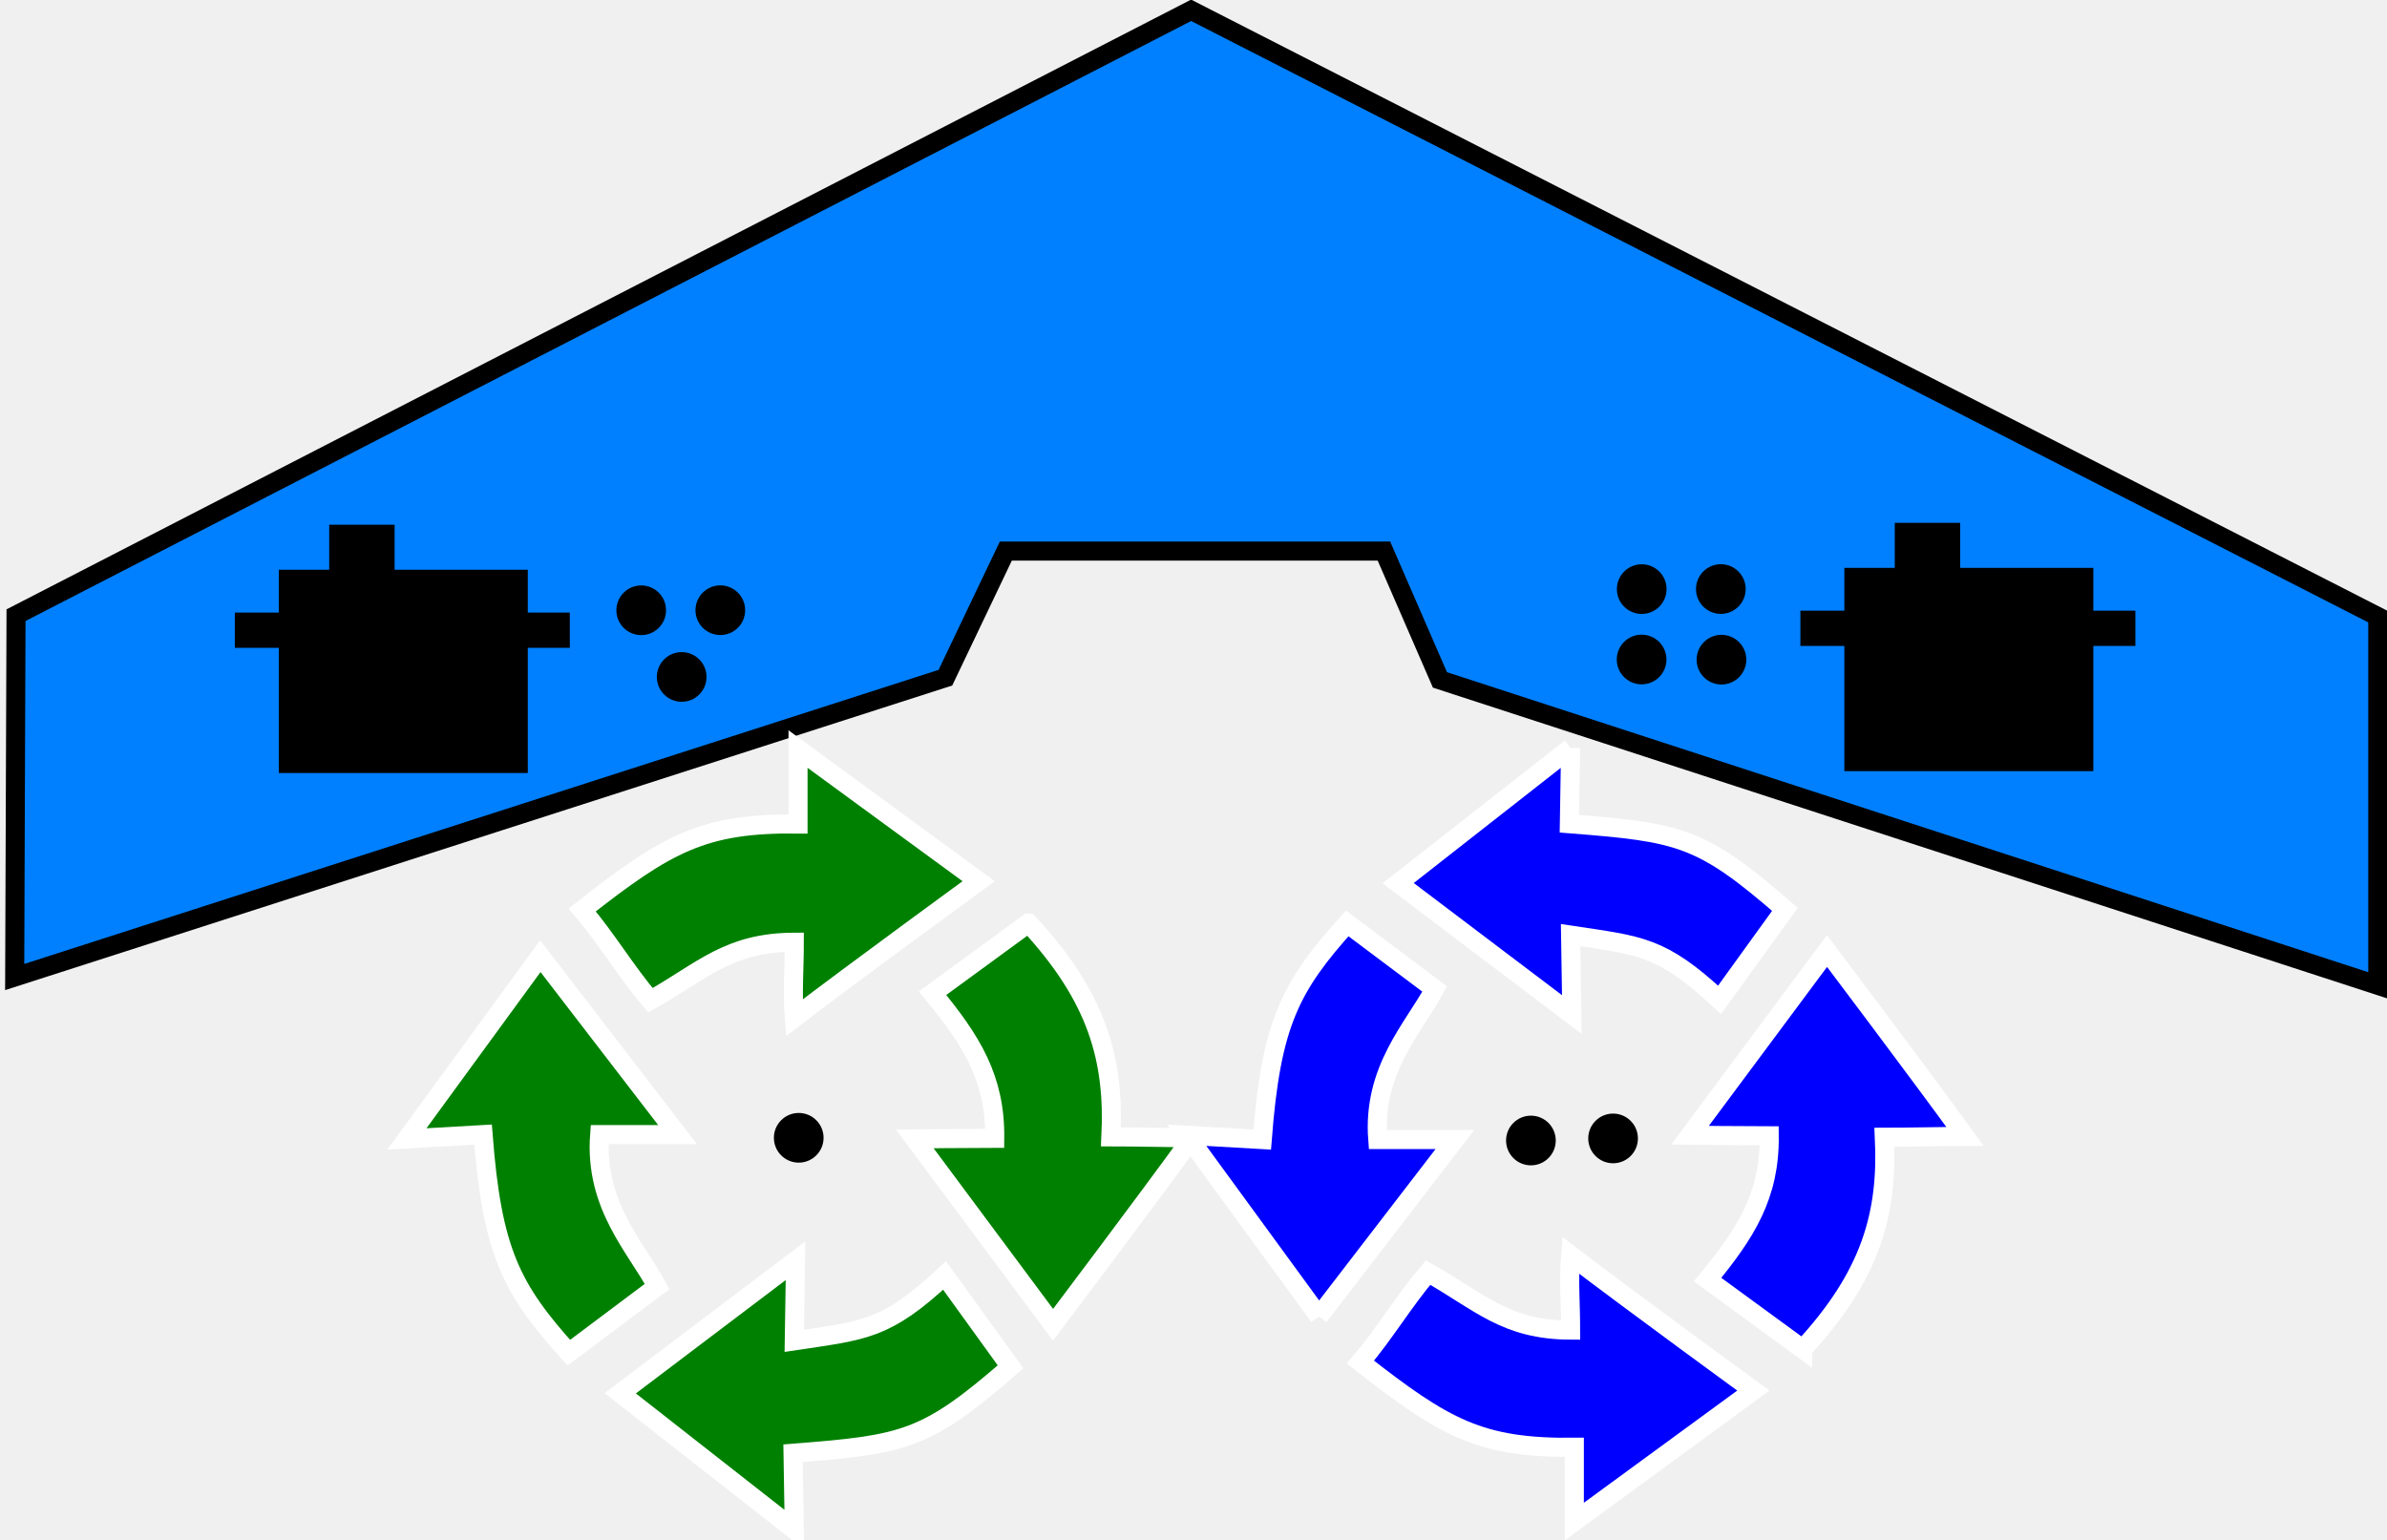
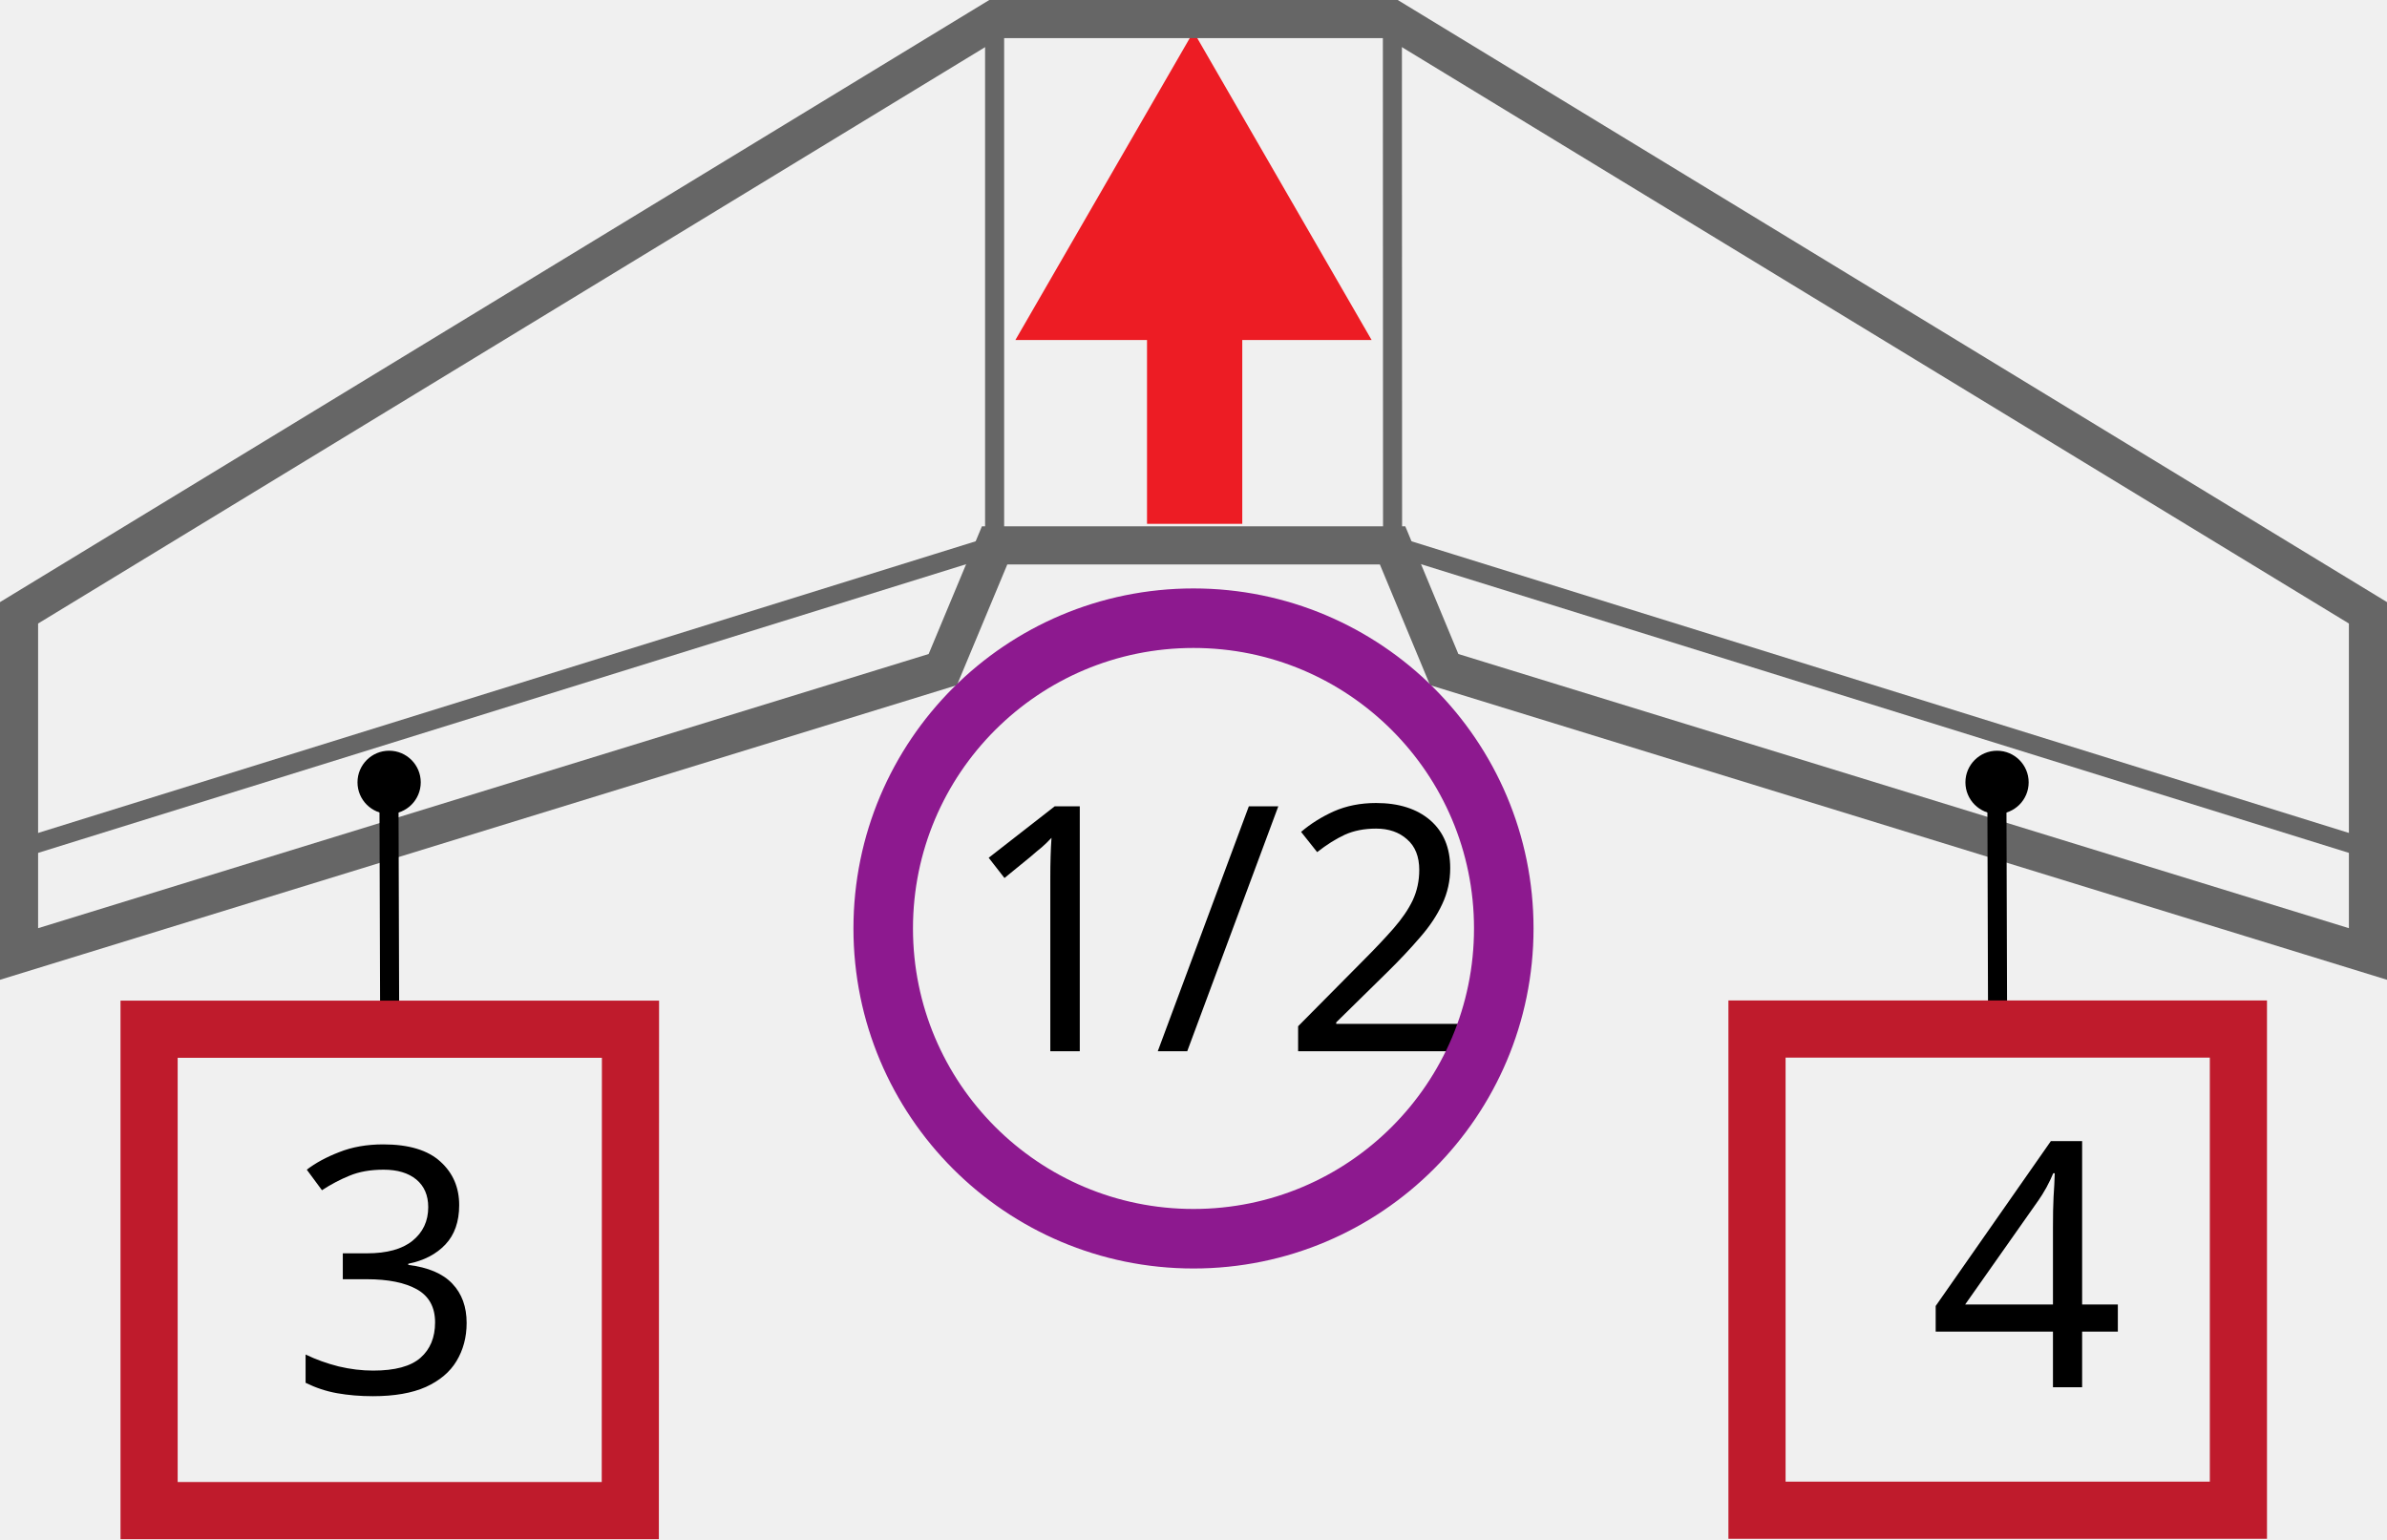
- <svg xmlns="http://www.w3.org/2000/svg" version="1.1" id="FlyingWingMix" x="0px" y="0px" width="125.3px" height="80.8px" viewBox="296.37 388.68 125.3 80.8" xml:space="preserve">
-   <defs id="defs30" />
-   <path style="fill:#0080ff;fill-opacity:1;stroke:#000000;stroke-width:1px;stroke-linecap:butt;stroke-linejoin:miter;stroke-opacity:1" d="M 62.525,0.541 0.841,32.294 0.771,51.29 49.627,35.576 l 3.172,-6.647 19.847,0 2.94,6.763 49.23,16.033 0,-19.359 z" id="path3076" transform="translate(296.37,388.68)" />
-   <path d="m 378.815,427.95 -9.052,7.092 c 3.043,2.296 6.074,4.602 9.117,6.897 0,0 -0.043,-2.783 -0.065,-4.169 3.671,0.552 4.753,0.552 7.818,3.4 1.148,-1.581 2.285,-3.173 3.432,-4.753 -4.418,-3.844 -5.522,-4.039 -11.315,-4.494 0.022,-1.321 0.065,-3.974 0.065,-3.974 z" id="path3130-4" style="fill:#0000ff;fill-opacity:1;stroke:#ffffff;stroke-width:1;stroke-miterlimit:4;stroke-opacity:1;stroke-dasharray:none" />
-   <path d="m 365.605,457.781 7.136,-9.279 -4.05,0 c -0.282,-3.681 1.884,-5.847 2.989,-7.904 -1.527,-1.148 -3.064,-2.296 -4.591,-3.443 -3.01,3.335 -3.995,5.284 -4.461,11.348 l -3.963,-0.227 6.941,9.507 z" id="path3137-4" style="fill:#0000ff;fill-opacity:1;stroke:#ffffff;stroke-width:1;stroke-miterlimit:4;stroke-opacity:1;stroke-dasharray:none" />
-   <path d="m 367.782,460.184 c 4.429,3.476 6.302,4.526 11.229,4.472 l 0,3.898 9.399,-6.876 c 0,0 -6.497,-4.732 -9.594,-7.103 -0.108,1.31 0,2.48 0,3.931 -3.411,-0.011 -4.732,-1.462 -7.482,-3.021 -1.289,1.516 -2.263,3.183 -3.552,4.699 z" id="path3144-7" style="fill:#0000ff;fill-opacity:1;stroke:#ffffff;stroke-width:1;stroke-miterlimit:4;stroke-opacity:1;stroke-dasharray:none" />
-   <path d="m 390.997,459.502 c -1.57,-1.148 -3.422,-2.501 -4.992,-3.649 2.025,-2.458 3.27,-4.418 3.238,-7.547 -1.451,0 -4.158,-0.033 -4.158,-0.033 l 7.19,-9.669 c 0,0 4.948,6.562 7.244,9.734 -1.299,0 -2.934,0.043 -4.234,0.043 0.195,4.017 -0.704,7.266 -4.288,11.12 z" id="path3151-5" style="fill:#0000ff;fill-opacity:1;stroke:#ffffff;stroke-width:1;stroke-miterlimit:4;stroke-opacity:1;stroke-dasharray:none" />
-   <path style="fill:#008000;fill-opacity:1;stroke:#ffffff;stroke-width:1;stroke-miterlimit:4;stroke-opacity:1;stroke-dasharray:none" d="m 338.064,468.979 -9.135,-7.157 c 3.071,-2.317 6.13,-4.644 9.201,-6.961 0,0 -0.044,2.808 -0.066,4.207 3.704,-0.557 4.797,-0.557 7.889,-3.431 1.158,1.595 2.306,3.202 3.464,4.797 -4.458,3.879 -5.573,4.076 -11.419,4.535 0.022,1.333 0.066,4.01 0.066,4.01 z" id="path3086" />
-   <path style="fill:#008000;fill-opacity:1;stroke:#ffffff;stroke-width:1;stroke-miterlimit:4;stroke-opacity:1;stroke-dasharray:none" d="m 324.733,438.875 7.201,9.365 -4.087,0 c -0.284,3.715 1.901,5.901 3.016,7.977 -1.541,1.158 -3.092,2.317 -4.633,3.475 -3.038,-3.366 -4.032,-5.332 -4.502,-11.452 l -3.999,0.229 7.004,-9.594 z" id="path3093" />
-   <path style="fill:#008000;fill-opacity:1;stroke:#ffffff;stroke-width:1;stroke-miterlimit:4;stroke-opacity:1;stroke-dasharray:none" d="m 326.93,436.449 c 4.469,-3.508 6.36,-4.568 11.331,-4.513 l 0,-3.934 9.485,6.939 c 0,0 -6.556,4.775 -9.681,7.168 -0.109,-1.322 0,-2.502 0,-3.967 -3.442,0.011 -4.775,1.475 -7.551,3.049 -1.3,-1.53 -2.284,-3.213 -3.584,-4.742 z" id="path3100-8" />
-   <path style="fill:#008000;fill-opacity:1;stroke:#ffffff;stroke-width:1;stroke-miterlimit:4;stroke-opacity:1;stroke-dasharray:none" d="m 350.357,437.138 c -1.584,1.158 -3.453,2.524 -5.037,3.682 2.043,2.48 3.3,4.458 3.267,7.616 -1.464,0 -4.196,0.033 -4.196,0.033 l 7.256,9.758 c 0,0 4.994,-6.622 7.31,-9.823 -1.311,0 -2.961,-0.044 -4.272,-0.044 0.197,-4.054 -0.71,-7.332 -4.327,-11.222 z" id="path3107" />
-   <path transform="translate(312.5776,382.3745)" style="fill:#000000;fill-opacity:1" id="path4033-9" d="m 65.458,66.177 a 1.304,1.304 0 1 1 -2.608,0 1.304,1.304 0 1 1 2.608,0 z" />
-   <path transform="translate(316.891,382.2656)" style="fill:#000000;fill-opacity:1" id="path4033-9-5" d="m 65.458,66.177 a 1.304,1.304 0 1 1 -2.608,0 1.304,1.304 0 1 1 2.608,0 z" />
-   <path transform="translate(274.1435,382.2327)" style="fill:#000000;fill-opacity:1" id="path4033-9-42" d="m 65.458,66.177 a 1.304,1.304 0 1 1 -2.608,0 1.304,1.304 0 1 1 2.608,0 z" />
-   <g id="g3053-1-9" transform="translate(184.19,378.5616)">
-     <rect y="42.276" x="124.507" height="1.851" width="17.584" id="rect3204-7-4" style="fill:#000000;fill-opacity:1;stroke:none" />
-     <rect y="37.664" x="129.461" height="4.265" width="3.433" id="rect3206-4-8" style="fill:#000000;fill-opacity:1;stroke:none" />
-     <rect y="40.028" x="126.815" height="10.671" width="13.07" id="rect3186-0-8" style="fill:#000000;fill-opacity:1;stroke:none" />
+ <svg xmlns="http://www.w3.org/2000/svg" version="1.1" baseProfile="basic" id="FlyingWingMix" x="0px" y="0px" width="125.3px" height="80.8px" viewBox="296.37 388.68 125.3 80.8" xml:space="preserve">
+   <polygon id="Front_Arrow" style="fill:#ED1C24;" points="359.02,390.34 349.67,406.53 356.58,406.53 356.58,416.18 361.58,416.18   361.58,406.53 368.37,406.53 " />
+   <g id="WingGraphic">
+     <line id="line_1_" style="fill:none;stroke:#666666;" x1="348.58" y1="417.31" x2="348.58" y2="389.68" />
+     <line id="line" style="fill:none;stroke:#666666;" x1="369.46" y1="389.68" x2="369.47" y2="417.31" />
+     <line id="elevon" style="fill:none;stroke:#666666;" x1="369.47" y1="417.31" x2="420.67" y2="433.24" />
+     <line id="elevon_1_" style="fill:none;stroke:#666666;" x1="348.58" y1="417.31" x2="297.37" y2="433.24" />
+     <polygon id="wing_outline" style="fill:none;stroke:#666666;stroke-width:2;" points="348.58,389.68 297.37,420.85 297.37,438.76 345.86,423.83 348.58,417.31    369.47,417.31 372.18,423.83 420.67,438.76 420.67,420.85 369.46,389.68  " />
  </g>
-   <path transform="translate(265.8751,354.5398)" style="fill:#000000;fill-opacity:1" id="path4033-9-4" d="m 65.458,66.177 a 1.304,1.304 0 1 1 -2.608,0 1.304,1.304 0 1 1 2.608,0 z" />
-   <path transform="translate(270.0279,354.5362)" style="fill:#000000;fill-opacity:1" id="path4033-9-3" d="m 65.458,66.177 a 1.304,1.304 0 1 1 -2.608,0 1.304,1.304 0 1 1 2.608,0 z" />
-   <path transform="translate(267.9994,358.0399)" style="fill:#000000;fill-opacity:1" id="path4033-9-1" d="m 65.458,66.177 a 1.304,1.304 0 1 1 -2.608,0 1.304,1.304 0 1 1 2.608,0 z" />
-   <path transform="translate(318.3944,353.4287)" style="fill:#000000;fill-opacity:1" id="path4033-9-4-2-9" d="m 65.458,66.177 a 1.304,1.304 0 1 1 -2.608,0 1.304,1.304 0 1 1 2.608,0 z" />
-   <path transform="translate(322.5472,353.4251)" style="fill:#000000;fill-opacity:1" id="path4033-9-3-3-5" d="m 65.458,66.177 a 1.304,1.304 0 1 1 -2.608,0 1.304,1.304 0 1 1 2.608,0 z" />
-   <path transform="translate(318.3883,357.1244)" style="fill:#000000;fill-opacity:1" id="path4033-9-1-3-4" d="m 65.458,66.177 a 1.304,1.304 0 1 1 -2.608,0 1.304,1.304 0 1 1 2.608,0 z" />
-   <path transform="translate(322.5801,357.1329)" style="fill:#000000;fill-opacity:1" id="path4033-9-1-3-3-3" d="m 65.458,66.177 a 1.304,1.304 0 1 1 -2.608,0 1.304,1.304 0 1 1 2.608,0 z" />
-   <g id="g3053-1-9-2" transform="translate(266.3702,378.4624)">
-     <rect y="42.276" x="124.507" height="1.851" width="17.584" id="rect3204-7-4-4" style="fill:#000000;fill-opacity:1;stroke:none" />
-     <rect y="37.664" x="129.461" height="4.265" width="3.433" id="rect3206-4-8-5" style="fill:#000000;fill-opacity:1;stroke:none" />
-     <rect y="40.028" x="126.815" height="10.671" width="13.07" id="rect3186-0-8-5" style="fill:#000000;fill-opacity:1;stroke:none" />
+   <g id="_x34_">
+     <text transform="matrix(1 0 0 1 397.604 461.5044)" style="font-family:'ArialMT'; font-size:18;">4</text>
+     <g id="leader_1_">
+       <line id="line_3_" style="fill:none;stroke:#000000;stroke-miterlimit:10;" x1="401.19" y1="429.74" x2="401.23" y2="442.71" />
+       <circle id="dot_1_" cx="401.2" cy="429.75" r="1.66" />
+     </g>
+     <path id="square" style="fill:none;stroke:#BF1B2C;stroke-width:3;stroke-miterlimit:10;" d="M413.87,467.96H388.6V442.7h25.27V467.96L413.87,467.96z" />
+   </g>
+   <g id="_x33_" transform="translate(-52.834,-63.50076)">
+     <text transform="matrix(1 0 0 1 364.4331 525.2874)" style="font-family:'ArialMT'; font-size:18;">3</text>
+     <g id="leader">
+       <line id="line_2_" style="fill:none;stroke:#000000;stroke-miterlimit:10;" x1="369.62" y1="493.24" x2="369.66" y2="506.21" />
+       <circle id="dot" cx="369.63" cy="493.25" r="1.66" />
+     </g>
+     <path id="square_1_" style="fill:none;stroke:#BF1B2C;stroke-width:3;stroke-miterlimit:10;" d="M382.29,531.48h-25.26v-25.27h25.27L382.29,531.48L382.29,531.48z" />
+   </g>
+   <g id="_x31_and2" transform="matrix(1.25,0,0,-1.25,-378.9054,819.7205)">
+     <text transform="matrix(0.8 0 0 -0.8 580.4521 300.6838)" style="font-family:'ArialMT'; font-size:18;">1/2</text>
+     <path id="circle" style="fill:none;stroke:#8D198F;stroke-width:2.5;stroke-linecap:round;stroke-miterlimit:10;" d="M603.37,305.84c0-7.19-5.83-13.03-13.03-13.03c-7.2,0-13.03,5.84-13.03,13.03   c0,7.2,5.83,13.03,13.03,13.03C597.54,318.87,603.37,313.03,603.37,305.84z" />
  </g>
</svg>
